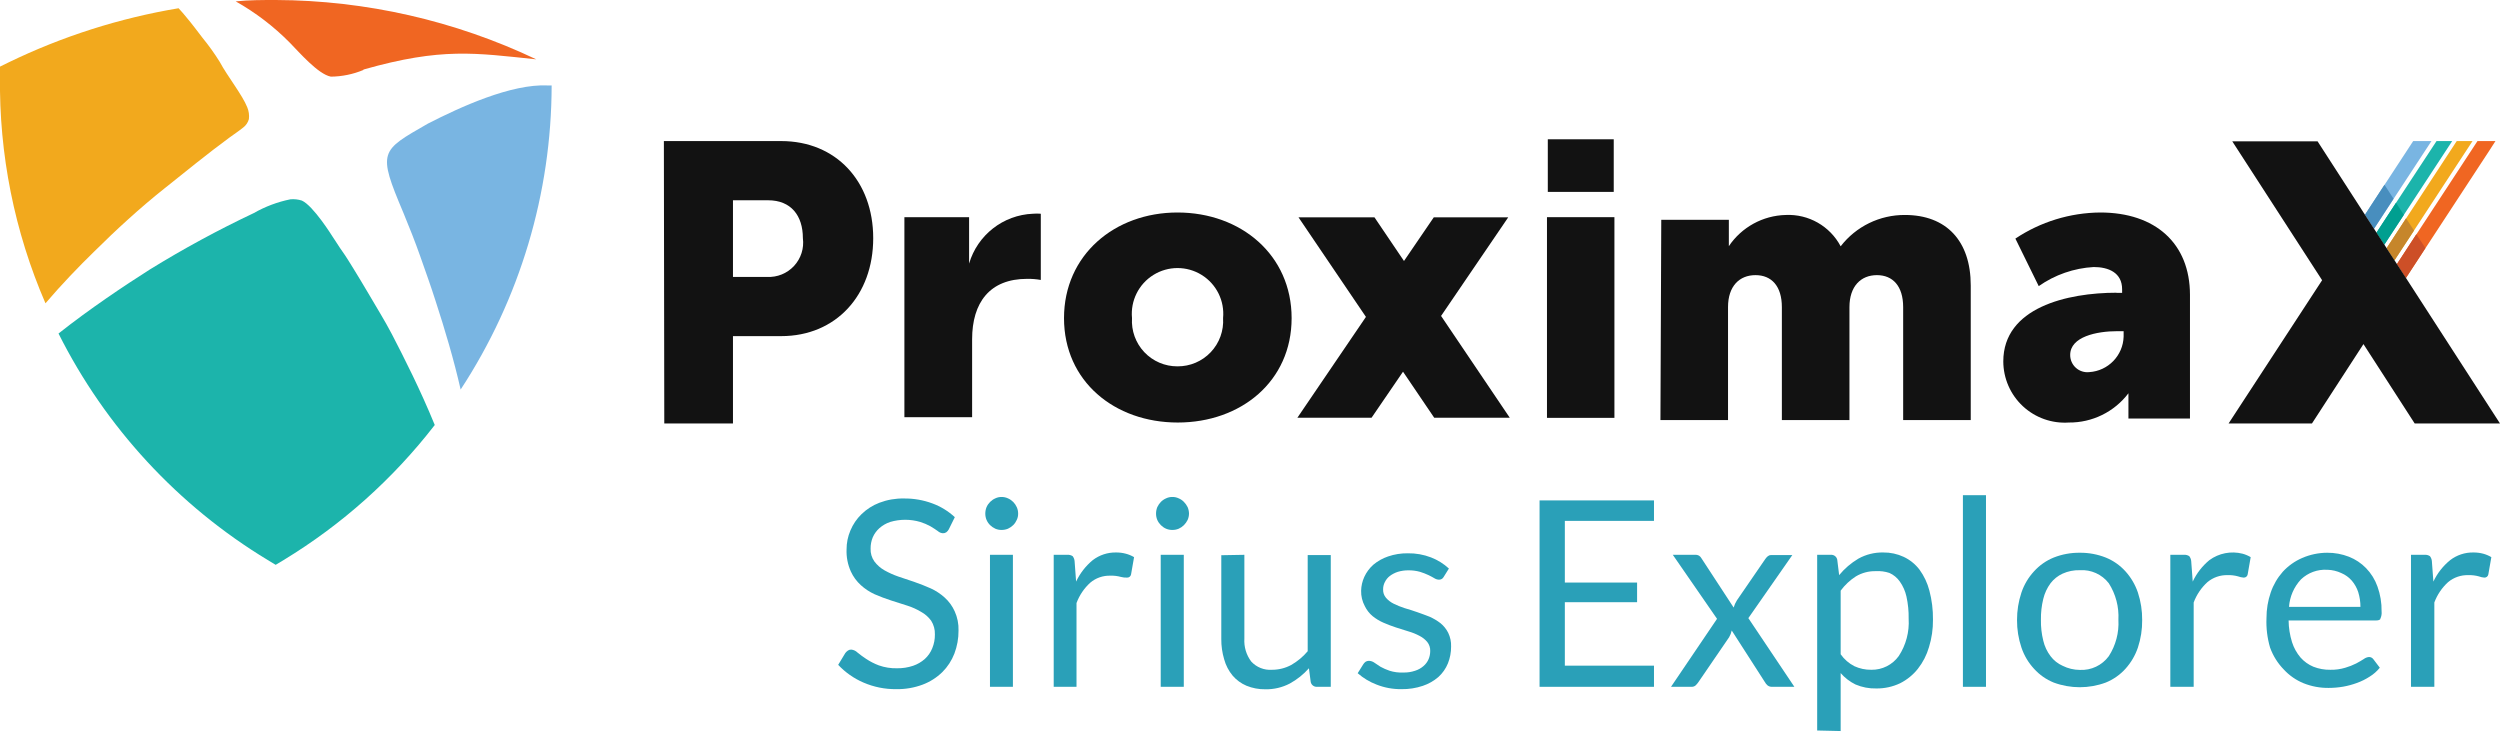
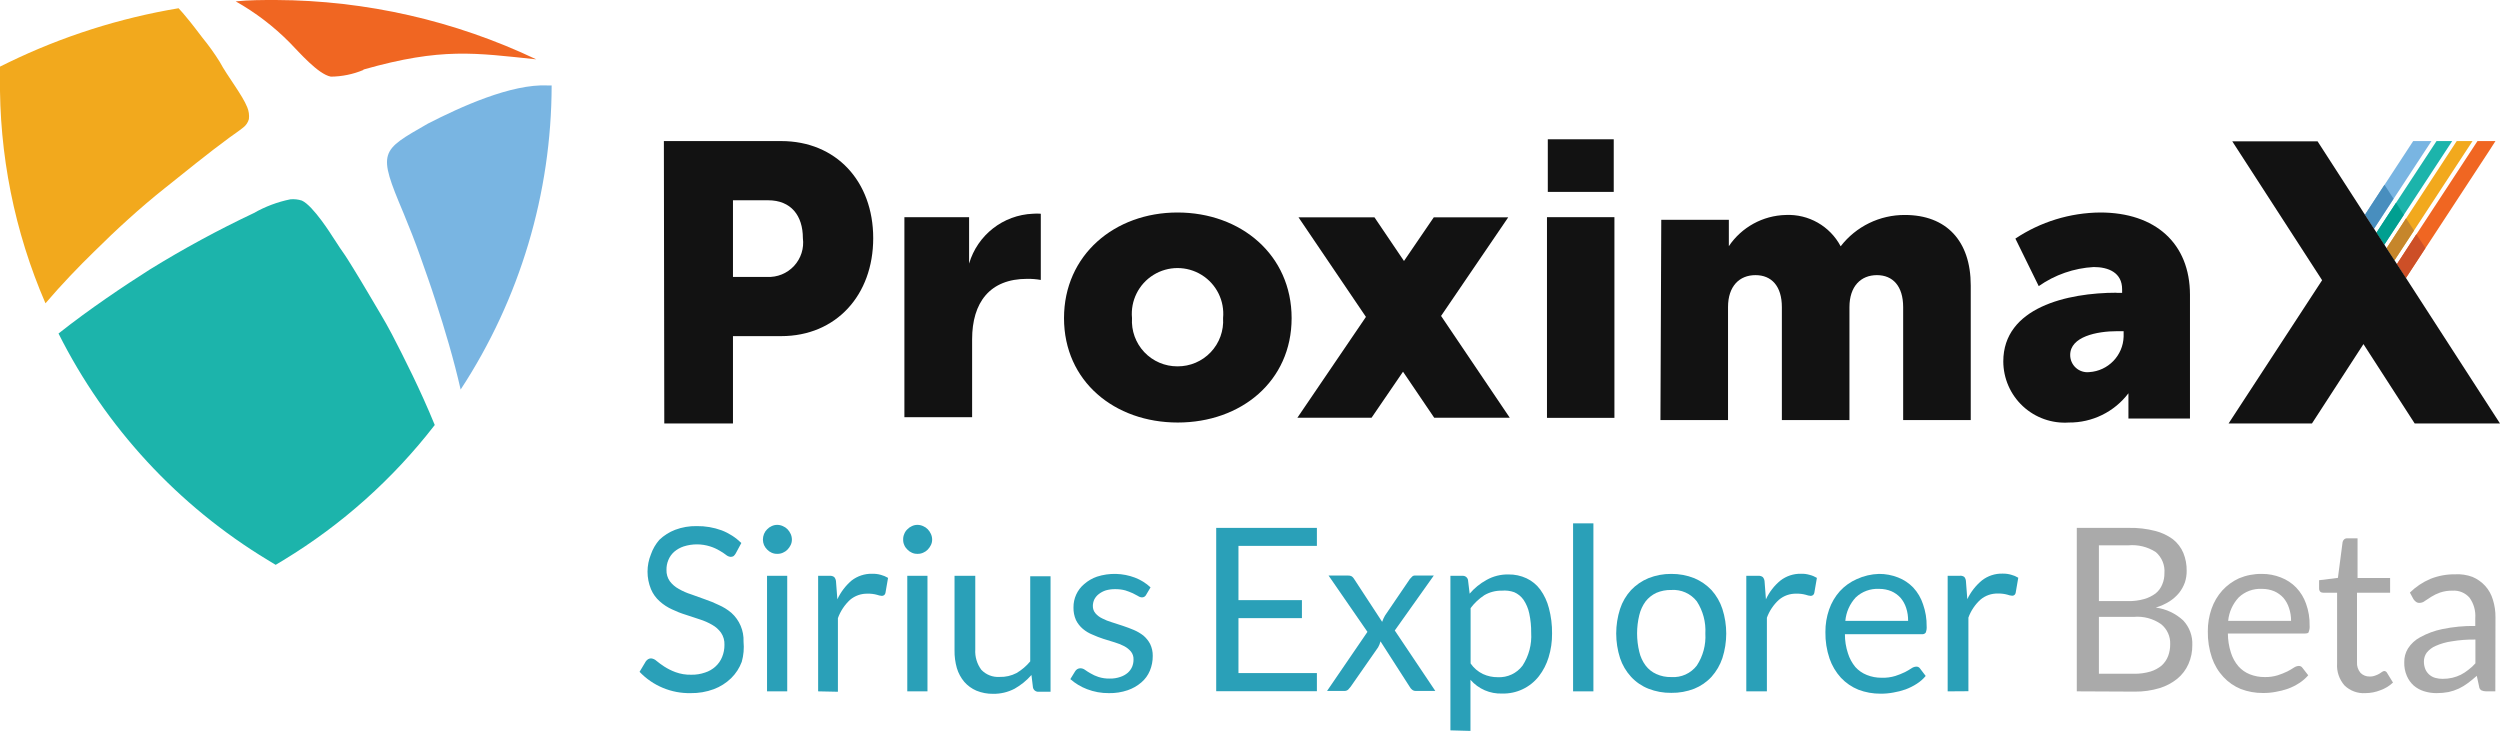
<svg xmlns="http://www.w3.org/2000/svg" id="Layer_1" data-name="Layer 1" viewBox="0 0 182 54">
  <defs>
-     <style>.cls-1{fill:#2aa0b8;}.cls-2,.cls-7{fill:#f06622;}.cls-2,.cls-3,.cls-4,.cls-5{fill-rule:evenodd;}.cls-10,.cls-3{fill:#79b5e2;}.cls-4,.cls-9{fill:#1cb4ab;}.cls-5,.cls-8{fill:#f2a91d;}.cls-6{fill:#121212;}.cls-11{fill:#cd4f27;}.cls-12{fill:#c6862b;}.cls-13{fill:#009f90;}.cls-14{fill:#488ebe;}</style>
+     <style>.cls-1{fill:#2aa0b8;}.cls-2{fill:#aaa;}.cls-3,.cls-8{fill:#f06622;}.cls-3,.cls-4,.cls-5,.cls-6{fill-rule:evenodd;}.cls-11,.cls-4{fill:#79b5e2;}.cls-10,.cls-5{fill:#1cb4ab;}.cls-6,.cls-9{fill:#f2a91d;}.cls-7{fill:#121212;}.cls-12{fill:#cd4f27;}.cls-13{fill:#c6862b;}.cls-14{fill:#009f90;}.cls-15{fill:#488ebe;}</style>
  </defs>
-   <path class="cls-1" d="M69.07,38.54a.65.65,0,0,1-.18.21.41.41,0,0,1-.25.07.61.61,0,0,1-.37-.16c-.14-.1-.32-.22-.54-.35A4.05,4.05,0,0,0,67,38a3.86,3.86,0,0,0-2.2,0,2.29,2.29,0,0,0-.78.45,1.93,1.93,0,0,0-.48.66,2.08,2.08,0,0,0-.16.83,1.5,1.5,0,0,0,.28.94,2.41,2.41,0,0,0,.73.64,6.25,6.25,0,0,0,1,.45l1.19.4c.41.14.8.3,1.19.47a4,4,0,0,1,1,.66,3,3,0,0,1,.73,1,3.14,3.14,0,0,1,.28,1.41,4.62,4.62,0,0,1-.3,1.67,3.85,3.85,0,0,1-.88,1.35,4.12,4.12,0,0,1-1.43.91,5.22,5.22,0,0,1-1.92.33,5.83,5.83,0,0,1-2.39-.48,5.51,5.51,0,0,1-1.84-1.29l.52-.86a.81.81,0,0,1,.19-.18.4.4,0,0,1,.24-.07.75.75,0,0,1,.45.21,7.18,7.18,0,0,0,.64.47,4.63,4.63,0,0,0,.92.47,3.71,3.71,0,0,0,1.33.21,3.49,3.49,0,0,0,1.16-.18,2.5,2.5,0,0,0,.86-.5,2.11,2.11,0,0,0,.54-.78,2.53,2.53,0,0,0,.19-1,1.75,1.75,0,0,0-.27-1,2.23,2.23,0,0,0-.74-.65,4.64,4.64,0,0,0-1-.45l-1.19-.38c-.4-.13-.8-.28-1.19-.45a3.94,3.94,0,0,1-1-.66,3.05,3.05,0,0,1-.73-1A3.57,3.57,0,0,1,61.63,40a3.48,3.48,0,0,1,.28-1.38,3.55,3.55,0,0,1,.81-1.19,3.82,3.82,0,0,1,1.3-.83,4.76,4.76,0,0,1,1.79-.31,5.73,5.73,0,0,1,2.07.36,4.86,4.86,0,0,1,1.63,1Z" />
-   <path class="cls-1" d="M74.12,37.39a1,1,0,0,1-.1.46,1.22,1.22,0,0,1-.26.38,1.42,1.42,0,0,1-.38.26,1.23,1.23,0,0,1-.47.09,1.13,1.13,0,0,1-.45-.09,1.42,1.42,0,0,1-.38-.26,1.22,1.22,0,0,1-.26-.38,1.18,1.18,0,0,1-.09-.46,1.27,1.27,0,0,1,.09-.47,1.25,1.25,0,0,1,.64-.64,1,1,0,0,1,.45-.1,1.07,1.07,0,0,1,.47.1,1.25,1.25,0,0,1,.64.64A1.1,1.1,0,0,1,74.12,37.39Zm-.38,3V50H72.07V40.39Z" />
-   <path class="cls-1" d="M76.71,50V40.39h1a.6.6,0,0,1,.38.1.68.68,0,0,1,.14.36l.11,1.49a4.52,4.52,0,0,1,1.21-1.56,2.71,2.71,0,0,1,1.7-.56,2.6,2.6,0,0,1,.71.09,2.3,2.3,0,0,1,.6.25l-.22,1.26a.28.28,0,0,1-.29.23A1.53,1.53,0,0,1,81.6,42a2.49,2.49,0,0,0-.76-.09,2.16,2.16,0,0,0-1.47.51,3.79,3.79,0,0,0-1,1.48V50Z" />
-   <path class="cls-1" d="M86.56,37.39a1.19,1.19,0,0,1-.1.46,1.46,1.46,0,0,1-.27.38,1.28,1.28,0,0,1-.38.26,1.18,1.18,0,0,1-.46.09,1.14,1.14,0,0,1-.46-.09,1.25,1.25,0,0,1-.64-.64,1.18,1.18,0,0,1-.09-.46,1.27,1.27,0,0,1,.09-.47,1.42,1.42,0,0,1,.26-.38,1.22,1.22,0,0,1,.38-.26,1,1,0,0,1,.46-.1,1,1,0,0,1,.46.1,1.12,1.12,0,0,1,.38.26,1.46,1.46,0,0,1,.27.38A1.28,1.28,0,0,1,86.56,37.39Zm-.38,3V50H84.5V40.39Z" />
-   <path class="cls-1" d="M90.59,40.39v6.1a2.52,2.52,0,0,0,.5,1.67,1.87,1.87,0,0,0,1.51.6A2.93,2.93,0,0,0,94,48.41a4.49,4.49,0,0,0,1.2-1v-7h1.68V50h-1a.44.44,0,0,1-.46-.35l-.13-1a5.23,5.23,0,0,1-1.39,1.11,3.69,3.69,0,0,1-1.78.42,3.5,3.5,0,0,1-1.38-.26,2.73,2.73,0,0,1-1-.73A3.13,3.13,0,0,1,89.12,48a5,5,0,0,1-.21-1.48v-6.1Z" />
-   <path class="cls-1" d="M105.1,42a.37.37,0,0,1-.35.2.65.65,0,0,1-.32-.1c-.12-.07-.26-.15-.43-.23a4.74,4.74,0,0,0-.62-.24,3,3,0,0,0-.85-.11,2.6,2.6,0,0,0-.77.11,2,2,0,0,0-.58.3,1.25,1.25,0,0,0-.36.44,1.13,1.13,0,0,0-.13.54.89.89,0,0,0,.21.61,1.77,1.77,0,0,0,.56.43,5.89,5.89,0,0,0,.79.32c.3.09.6.18.91.29s.62.22.92.34a3.84,3.84,0,0,1,.79.47,2.14,2.14,0,0,1,.56.7,2.12,2.12,0,0,1,.21,1,3.23,3.23,0,0,1-.23,1.22,2.72,2.72,0,0,1-.7,1,3.37,3.37,0,0,1-1.13.64,4.63,4.63,0,0,1-1.55.24,4.75,4.75,0,0,1-1.81-.33,4.49,4.49,0,0,1-1.38-.83l.4-.64a.64.64,0,0,1,.17-.19.49.49,0,0,1,.28-.07.72.72,0,0,1,.36.13l.45.3a4.18,4.18,0,0,0,.66.29,2.87,2.87,0,0,0,1,.13,2.47,2.47,0,0,0,.86-.13,1.7,1.7,0,0,0,.61-.34,1.36,1.36,0,0,0,.37-.5,1.53,1.53,0,0,0,.12-.6,1,1,0,0,0-.22-.66,1.8,1.8,0,0,0-.56-.44,4.07,4.07,0,0,0-.79-.32l-.92-.29c-.31-.1-.62-.22-.92-.35a3.47,3.47,0,0,1-.79-.48,2.19,2.19,0,0,1-.56-.72A2.26,2.26,0,0,1,99.09,43a2.58,2.58,0,0,1,.23-1,2.68,2.68,0,0,1,.66-.89,3.35,3.35,0,0,1,1.07-.6,4.26,4.26,0,0,1,1.44-.23,4.5,4.5,0,0,1,1.69.3,4.09,4.09,0,0,1,1.3.81Z" />
-   <path class="cls-1" d="M120.41,36.43v1.49h-6.49v4.49h5.26v1.43h-5.26v4.62h6.49V50h-8.33V36.43Z" />
-   <path class="cls-1" d="M125,45.05l-3.22-4.66h1.61a.53.53,0,0,1,.31.07.53.53,0,0,1,.17.19l2.34,3.58a2.07,2.07,0,0,1,.24-.53l2.06-3a1,1,0,0,1,.19-.21.36.36,0,0,1,.23-.08h1.55L127.28,45l3.35,5H129a.49.49,0,0,1-.33-.11.88.88,0,0,1-.19-.24l-2.41-3.75a1.67,1.67,0,0,1-.19.49l-2.23,3.26a1.59,1.59,0,0,1-.2.24.42.42,0,0,1-.3.11h-1.5Z" />
-   <path class="cls-1" d="M132.29,53.18V40.39h1a.44.44,0,0,1,.46.35l.14,1.13a5.32,5.32,0,0,1,1.4-1.2,3.57,3.57,0,0,1,1.81-.45,3.43,3.43,0,0,1,1.49.32,3.12,3.12,0,0,1,1.15.93,4.53,4.53,0,0,1,.72,1.53,7.91,7.91,0,0,1,.26,2.11,6.49,6.49,0,0,1-.29,2,4.63,4.63,0,0,1-.81,1.58,3.88,3.88,0,0,1-1.29,1.05,3.93,3.93,0,0,1-1.74.38,3.63,3.63,0,0,1-1.51-.29A3.44,3.44,0,0,1,134,49v4.22Zm4.26-11.6a2.71,2.71,0,0,0-1.44.38A4.18,4.18,0,0,0,134,43v4.63a2.74,2.74,0,0,0,1,.87,2.85,2.85,0,0,0,1.23.26,2.41,2.41,0,0,0,2-1,4.47,4.47,0,0,0,.72-2.72,6.9,6.9,0,0,0-.16-1.61,3,3,0,0,0-.48-1.09,1.83,1.83,0,0,0-.76-.63A2.63,2.63,0,0,0,136.55,41.58Z" />
-   <path class="cls-1" d="M144.58,36.05V50H142.9V36.05Z" />
-   <path class="cls-1" d="M151.41,40.24a5,5,0,0,1,1.89.35,3.91,3.91,0,0,1,1.43,1,4.41,4.41,0,0,1,.91,1.55,6.22,6.22,0,0,1,.31,2,6.16,6.16,0,0,1-.31,2,4.41,4.41,0,0,1-.91,1.55,3.91,3.91,0,0,1-1.43,1,5.45,5.45,0,0,1-3.79,0,3.91,3.91,0,0,1-1.43-1,4.29,4.29,0,0,1-.92-1.55,6.15,6.15,0,0,1-.32-2,6.22,6.22,0,0,1,.32-2,4.29,4.29,0,0,1,.92-1.55,3.91,3.91,0,0,1,1.43-1A5,5,0,0,1,151.41,40.24Zm0,8.53a2.46,2.46,0,0,0,2.11-1,4.42,4.42,0,0,0,.7-2.65,4.49,4.49,0,0,0-.7-2.66,2.46,2.46,0,0,0-2.11-.95,2.85,2.85,0,0,0-1.25.25,2.32,2.32,0,0,0-.88.7,3.16,3.16,0,0,0-.53,1.14,5.94,5.94,0,0,0-.17,1.52,5.84,5.84,0,0,0,.17,1.52,3,3,0,0,0,.53,1.13,2.23,2.23,0,0,0,.88.7A2.85,2.85,0,0,0,151.41,48.77Z" />
-   <path class="cls-1" d="M158,50V40.39h1a.6.6,0,0,1,.38.1.68.68,0,0,1,.14.36l.11,1.49a4.52,4.52,0,0,1,1.21-1.56,2.88,2.88,0,0,1,2.42-.47,2.38,2.38,0,0,1,.59.25l-.22,1.26a.28.28,0,0,1-.29.23,1.53,1.53,0,0,1-.41-.09,2.49,2.49,0,0,0-.76-.09,2.19,2.19,0,0,0-1.47.51,3.79,3.79,0,0,0-1,1.48V50Z" />
-   <path class="cls-1" d="M169.42,40.24a4.27,4.27,0,0,1,1.58.29,3.55,3.55,0,0,1,1.25.83,3.71,3.71,0,0,1,.83,1.34,5.09,5.09,0,0,1,.3,1.81,1,1,0,0,1-.09.53c0,.09-.16.13-.32.13h-6.36a5.57,5.57,0,0,0,.25,1.58,3.26,3.26,0,0,0,.62,1.12,2.58,2.58,0,0,0,.94.67,3.24,3.24,0,0,0,1.23.22,3.5,3.5,0,0,0,1.09-.15,4.65,4.65,0,0,0,.79-.31c.22-.12.4-.22.55-.32a.74.74,0,0,1,.38-.15.38.38,0,0,1,.32.16l.47.62a2.91,2.91,0,0,1-.74.65,4.47,4.47,0,0,1-.93.46,5.89,5.89,0,0,1-1,.27,6.29,6.29,0,0,1-1.05.09,4.77,4.77,0,0,1-1.83-.34,4.05,4.05,0,0,1-1.44-1,4.45,4.45,0,0,1-1-1.6A6.61,6.61,0,0,1,165,45a5.69,5.69,0,0,1,.31-1.87,4.45,4.45,0,0,1,.88-1.51,4.15,4.15,0,0,1,1.41-1A4.62,4.62,0,0,1,169.42,40.24Zm0,1.24a2.55,2.55,0,0,0-1.91.7,3.27,3.27,0,0,0-.87,2h5.2a3.59,3.59,0,0,0-.16-1.07,2.45,2.45,0,0,0-.47-.84,2.09,2.09,0,0,0-.76-.55A2.56,2.56,0,0,0,169.45,41.48Z" />
-   <path class="cls-1" d="M175.52,50V40.39h1a.6.6,0,0,1,.38.1.68.68,0,0,1,.14.36l.11,1.49a4.43,4.43,0,0,1,1.22-1.56,2.69,2.69,0,0,1,1.69-.56,2.73,2.73,0,0,1,.72.09,2.38,2.38,0,0,1,.59.25l-.22,1.26a.28.28,0,0,1-.29.23,1.4,1.4,0,0,1-.4-.09,2.61,2.61,0,0,0-.77-.09,2.19,2.19,0,0,0-1.47.51,3.79,3.79,0,0,0-1,1.48V50Z" />
-   <path class="cls-2" d="M26.47,5.06c5.7-1.62,8.12-1.2,12.57-.74A44.61,44.61,0,0,0,20.08,0c-1,0-1.95,0-2.92.1a17.85,17.85,0,0,1,3.93,3c.68.69,2.07,2.31,3,2.48a6.31,6.31,0,0,0,2.35-.48" />
-   <path class="cls-3" d="M33.54,28.38c-.5-2.2-1.15-4.38-1.83-6.47-.35-1.1-.74-2.18-1.12-3.26s-.79-2.11-1.22-3.15C27.47,11,27.67,11,31.15,9c2.36-1.21,6.07-2.91,8.73-2.78l.28,0a40.52,40.52,0,0,1-6.62,22.13" />
-   <path class="cls-4" d="M4.26,24.28c2.26-1.79,4.79-3.48,6.63-4.65a77.6,77.6,0,0,1,7.59-4.12,8.93,8.93,0,0,1,2.66-1,2.09,2.09,0,0,1,.83.09c.83.36,2.23,2.61,2.23,2.61l0,0c.25.36.47.74.73,1.1s.53.81.78,1.21c.37.6.73,1.2,1.09,1.81.58,1,1.21,2,1.73,3,.87,1.68,2.08,4.06,3.12,6.61a40.41,40.41,0,0,1-11,9.83l-.58.35-.58-.35A40.5,40.5,0,0,1,4.26,24.28" />
-   <path class="cls-5" d="M13,.6c.21.22.4.45.58.67.4.47.79,1,1.16,1.48A16.6,16.6,0,0,1,16,4.51c.53,1,1.65,2.41,2,3.3a1.71,1.71,0,0,1,.12.86,1.15,1.15,0,0,1-.41.61c-.44.35-.65.47-1,.73-1.62,1.19-3.17,2.46-4.74,3.71-1.76,1.4-3.51,3-5.13,4.61-1.11,1.08-2.36,2.38-3.53,3.75A40.29,40.29,0,0,1,0,5.54V4.85l.61-.3A45.59,45.59,0,0,1,13,.6" />
-   <path class="cls-6" d="M48.33,10.27h8.54c4,0,6.7,2.93,6.7,7.07s-2.7,7.13-6.7,7.13H53.36v6.36h-5Zm7.51,9.89a2.5,2.5,0,0,0,2.61-2.82c0-1.64-.86-2.76-2.53-2.76H53.36v5.58Z" />
-   <path class="cls-6" d="M65.84,15.81h4.71v3.38a5.06,5.06,0,0,1,4.65-3.63,3.36,3.36,0,0,1,.57,0v4.82a5.22,5.22,0,0,0-1-.08c-2.72,0-4,1.73-4,4.4v5.67H65.84Z" />
-   <path class="cls-6" d="M85.72,15.47c4.62,0,8.31,3.09,8.31,7.69s-3.69,7.6-8.29,7.6-8.28-3-8.28-7.6,3.69-7.69,8.26-7.69m0,11.2a3.3,3.3,0,0,0,3.32-3.51,3.33,3.33,0,1,0-6.63,0,3.3,3.3,0,0,0,3.31,3.51" />
-   <path class="cls-6" d="M154.07,21.32h.42v-.26c0-1.22-1-1.62-2.07-1.62a7.72,7.72,0,0,0-4,1.39l-1.7-3.46a11.29,11.29,0,0,1,6.18-1.9c4,0,6.53,2.24,6.53,6v9h-4.48V28.63a5.38,5.38,0,0,1-4.34,2.13,4.47,4.47,0,0,1-4.77-4.45c0-3.92,4.65-5,8.26-5m-2,5.78a2.67,2.67,0,0,0,2.5-2.58v-.4h-.46c-1.5,0-3.43.4-3.43,1.73a1.25,1.25,0,0,0,1.39,1.25" />
-   <polygon class="cls-7" points="181.67 10.27 180.36 10.27 174.5 19.22 175.15 20.24 181.2 11 181.67 10.27" />
-   <polygon class="cls-8" points="178.85 10.27 173.75 18.06 174.32 18.95 180 10.27 178.85 10.27" />
-   <polygon class="cls-9" points="177.38 10.27 173.01 16.93 173.58 17.81 178.52 10.27 177.38 10.27" />
-   <polygon class="cls-10" points="175.68 10.27 173.5 13.6 172.17 15.63 172.83 16.65 177.01 10.27 175.68 10.27" />
-   <polygon class="cls-11" points="174.5 19.22 175.15 20.24 176.57 18.06 175.91 17.05 174.5 19.22" />
-   <polygon class="cls-12" points="174.32 18.95 175.74 16.78 175.16 15.89 173.75 18.06 174.32 18.95" />
-   <polygon class="cls-13" points="173.58 17.81 175 15.64 174.43 14.76 173.01 16.93 173.58 17.81" />
-   <polygon class="cls-14" points="172.17 15.63 172.83 16.65 174.25 14.47 173.59 13.45 172.82 14.63 172.17 15.63" />
-   <polygon class="cls-6" points="168.72 10.29 162.51 10.29 169.05 20.4 162.24 30.83 168.31 30.83 172.06 25.05 175.79 30.83 182 30.83 175.17 20.26 172.16 15.62 168.72 10.29" />
-   <rect class="cls-6" x="112.62" y="15.81" width="4.91" height="14.61" />
-   <rect class="cls-6" x="112.68" y="10.14" width="4.8" height="3.83" />
-   <path class="cls-6" d="M120.94,16h4.92v1.92A5.15,5.15,0,0,1,130,15.65a4.3,4.3,0,0,1,4,2.28,5.87,5.87,0,0,1,4.68-2.28c3,0,4.79,1.87,4.79,5.13v9.8h-4.92V22.36c0-1.53-.75-2.33-1.91-2.33s-2,.8-2,2.33v8.22h-4.92V22.36c0-1.53-.75-2.33-1.92-2.33s-2,.8-2,2.33v8.22h-4.92Z" />
-   <polygon class="cls-6" points="109.91 30.41 104.91 23 109.8 15.82 104.38 15.82 102.21 19 100.06 15.82 94.53 15.82 99.44 23.07 94.45 30.41 99.85 30.41 102.14 27.06 104.41 30.41 109.91 30.41" />
+   <path class="cls-1" d="M53.56,40.29a.79.79,0,0,1-.15.19.38.38,0,0,1-.22.06.61.61,0,0,1-.33-.14,3.48,3.48,0,0,0-.47-.31,3.17,3.17,0,0,0-.69-.31,3.18,3.18,0,0,0-1.93,0,2.08,2.08,0,0,0-.69.39,1.6,1.6,0,0,0-.42.59,1.76,1.76,0,0,0-.14.73,1.35,1.35,0,0,0,.24.82,2,2,0,0,0,.65.56,4.46,4.46,0,0,0,.91.4l1,.36c.35.12.7.26,1,.41a3.74,3.74,0,0,1,.92.57,2.67,2.67,0,0,1,.89,2.1A4,4,0,0,1,54,48.18a3.26,3.26,0,0,1-.77,1.19,3.68,3.68,0,0,1-1.26.8,4.64,4.64,0,0,1-1.69.29,5,5,0,0,1-3.72-1.55l.46-.77a.75.75,0,0,1,.16-.15.43.43,0,0,1,.22-.06.67.67,0,0,1,.39.18,6.34,6.34,0,0,0,.56.41,4.18,4.18,0,0,0,.82.41,3.1,3.1,0,0,0,1.16.19,2.88,2.88,0,0,0,1-.16,2,2,0,0,0,.76-.44,1.87,1.87,0,0,0,.48-.69,2.26,2.26,0,0,0,.17-.88,1.46,1.46,0,0,0-.25-.89,2,2,0,0,0-.64-.57,4.46,4.46,0,0,0-.91-.4l-1-.33c-.36-.11-.71-.25-1-.39a3.47,3.47,0,0,1-.91-.59,2.45,2.45,0,0,1-.64-.89,3.35,3.35,0,0,1,0-2.54A3.2,3.2,0,0,1,48,39.3a3.43,3.43,0,0,1,1.15-.73,4.23,4.23,0,0,1,1.57-.27,5.08,5.08,0,0,1,1.82.31,4.23,4.23,0,0,1,1.43.92Z" />
+   <path class="cls-1" d="M57.65,39.28a.9.9,0,0,1-.09.4,1.3,1.3,0,0,1-.23.33,1,1,0,0,1-.34.23.94.94,0,0,1-.41.08.92.92,0,0,1-.4-.08,1,1,0,0,1-.33-.23,1.09,1.09,0,0,1-.23-.33,1.06,1.06,0,0,1-.08-.4,1.11,1.11,0,0,1,.08-.41,1,1,0,0,1,.23-.34,1,1,0,0,1,.33-.23.93.93,0,0,1,.4-.09,1,1,0,0,1,.41.09,1,1,0,0,1,.34.23,1.2,1.2,0,0,1,.23.34A1,1,0,0,1,57.65,39.28Zm-.34,2.64v8.41H55.84V41.92Z" />
+   <path class="cls-1" d="M59.56,50.33V41.92h.84a.47.47,0,0,1,.33.09.53.53,0,0,1,.13.31l.1,1.31A4,4,0,0,1,62,42.26a2.36,2.36,0,0,1,1.49-.49,2.12,2.12,0,0,1,.64.08,2,2,0,0,1,.52.22l-.19,1.1a.26.26,0,0,1-.26.21,1.4,1.4,0,0,1-.36-.08,2.3,2.3,0,0,0-.67-.08,1.91,1.91,0,0,0-1.29.45A3.4,3.4,0,0,0,61,45v5.36Z" />
+   <path class="cls-1" d="M67.86,39.28a.9.9,0,0,1-.09.4,1.3,1.3,0,0,1-.23.33,1,1,0,0,1-.34.23.94.94,0,0,1-.41.08.9.9,0,0,1-.4-.08,1,1,0,0,1-.33-.23.94.94,0,0,1-.23-.33.9.9,0,0,1-.08-.4.94.94,0,0,1,.08-.41.89.89,0,0,1,.23-.34,1,1,0,0,1,.33-.23.9.9,0,0,1,.4-.09,1,1,0,0,1,.41.09,1,1,0,0,1,.34.23,1.2,1.2,0,0,1,.23.34A1,1,0,0,1,67.86,39.28Zm-.34,2.64v8.41H66.05V41.92Z" />
+   <path class="cls-1" d="M71,41.92v5.36a2.25,2.25,0,0,0,.44,1.48,1.68,1.68,0,0,0,1.33.52A2.49,2.49,0,0,0,74,49a3.78,3.78,0,0,0,1-.85v-6.2h1.48v8.41h-.88a.39.39,0,0,1-.4-.31l-.11-.91a4.74,4.74,0,0,1-1.23,1,3.27,3.27,0,0,1-1.56.37,3.09,3.09,0,0,1-1.22-.23,2.47,2.47,0,0,1-.88-.64,2.8,2.8,0,0,1-.54-1,4.45,4.45,0,0,1-.17-1.3V41.92Z" />
+   <path class="cls-1" d="M83.44,43.3a.33.33,0,0,1-.3.19.53.53,0,0,1-.29-.1l-.38-.2a5.37,5.37,0,0,0-.55-.21,2.73,2.73,0,0,0-.74-.09,2.38,2.38,0,0,0-.68.09,1.65,1.65,0,0,0-.51.27,1.16,1.16,0,0,0-.32.38,1.13,1.13,0,0,0-.11.48.79.79,0,0,0,.19.54,1.47,1.47,0,0,0,.49.37,3.78,3.78,0,0,0,.7.28l.8.26c.27.09.54.19.8.3a3.22,3.22,0,0,1,.7.41,2.09,2.09,0,0,1,.49.61,1.93,1.93,0,0,1,.19.87,2.74,2.74,0,0,1-.21,1.08,2.25,2.25,0,0,1-.62.85,3,3,0,0,1-1,.57,4,4,0,0,1-1.36.21,4.3,4.3,0,0,1-1.6-.29,4,4,0,0,1-1.21-.73l.35-.57a.49.49,0,0,1,.16-.16.43.43,0,0,1,.24-.06.58.58,0,0,1,.31.11,4.27,4.27,0,0,0,.41.26,2.77,2.77,0,0,0,.57.26,2.49,2.49,0,0,0,.84.12,2.2,2.2,0,0,0,.76-.12,1.57,1.57,0,0,0,.54-.3,1.25,1.25,0,0,0,.32-.44,1.35,1.35,0,0,0,.1-.53.86.86,0,0,0-.19-.58,1.62,1.62,0,0,0-.49-.39,4.08,4.08,0,0,0-.7-.28l-.81-.25a7.77,7.77,0,0,1-.8-.31,2.55,2.55,0,0,1-.7-.42,2,2,0,0,1-.5-.64,2.13,2.13,0,0,1-.18-.92,2.18,2.18,0,0,1,.78-1.7,2.81,2.81,0,0,1,.93-.54,4.19,4.19,0,0,1,2.76.07,3.49,3.49,0,0,1,1.14.71Z" />
+   <path class="cls-1" d="M95.87,38.43v1.31H90.16v3.95h4.62V45H90.16v4h5.71v1.32H88.54V38.43Z" />
+   <path class="cls-1" d="M99.55,46l-2.83-4.1h1.42a.49.49,0,0,1,.27.06.59.59,0,0,1,.15.16l2.06,3.15a2.65,2.65,0,0,1,.21-.46l1.81-2.66a1.49,1.49,0,0,1,.17-.18.27.27,0,0,1,.2-.07h1.37l-2.84,4,2.95,4.4h-1.42a.4.4,0,0,1-.28-.1.68.68,0,0,1-.17-.21l-2.12-3.3a1.68,1.68,0,0,1-.17.43l-2,2.87a2,2,0,0,1-.18.21.38.38,0,0,1-.26.1H96.61Z" />
+   <path class="cls-1" d="M105.59,53.17V41.92h.88a.38.38,0,0,1,.4.3l.12,1a4.36,4.36,0,0,1,1.23-1,3.12,3.12,0,0,1,1.6-.4,3,3,0,0,1,1.31.28,2.64,2.64,0,0,1,1,.82,4,4,0,0,1,.63,1.35,6.83,6.83,0,0,1,.23,1.85,5.7,5.7,0,0,1-.25,1.73,4.29,4.29,0,0,1-.71,1.38,3.28,3.28,0,0,1-2.67,1.26,2.91,2.91,0,0,1-2.31-1v3.72ZM109.33,43a2.43,2.43,0,0,0-1.27.33,4,4,0,0,0-1,.94V48.3a2.3,2.3,0,0,0,.9.77,2.52,2.52,0,0,0,1.08.23,2.12,2.12,0,0,0,1.8-.84,3.93,3.93,0,0,0,.63-2.39,6.33,6.33,0,0,0-.14-1.41,2.81,2.81,0,0,0-.42-1,1.63,1.63,0,0,0-.68-.55A2.13,2.13,0,0,0,109.33,43Z" />
+   <path class="cls-1" d="M116,38.1V50.33h-1.48V38.1Z" />
+   <path class="cls-1" d="M121.67,41.78a4.44,4.44,0,0,1,1.67.31,3.74,3.74,0,0,1,1.26.87,3.85,3.85,0,0,1,.79,1.37,5.86,5.86,0,0,1,0,3.58,3.9,3.9,0,0,1-.79,1.36,3.48,3.48,0,0,1-1.26.87,4.44,4.44,0,0,1-1.67.3,4.38,4.38,0,0,1-1.66-.3,3.43,3.43,0,0,1-1.27-.87,3.77,3.77,0,0,1-.8-1.36,5.86,5.86,0,0,1,0-3.58,3.73,3.73,0,0,1,.8-1.37,3.68,3.68,0,0,1,1.27-.87A4.38,4.38,0,0,1,121.67,41.78Zm0,7.51a2.15,2.15,0,0,0,1.86-.84,3.84,3.84,0,0,0,.62-2.33,3.9,3.9,0,0,0-.62-2.34,2.17,2.17,0,0,0-1.86-.83,2.62,2.62,0,0,0-1.09.21,2.15,2.15,0,0,0-.78.62,2.76,2.76,0,0,0-.46,1,5.65,5.65,0,0,0,0,2.67,2.67,2.67,0,0,0,.46,1,2,2,0,0,0,.78.62A2.47,2.47,0,0,0,121.67,49.29Z" />
+   <path class="cls-1" d="M127.13,50.33V41.92H128a.47.47,0,0,1,.33.09.53.53,0,0,1,.13.31l.1,1.31a3.83,3.83,0,0,1,1.06-1.37,2.36,2.36,0,0,1,1.49-.49,2,2,0,0,1,.63.08,1.91,1.91,0,0,1,.53.22l-.19,1.1a.26.26,0,0,1-.26.21,1.4,1.4,0,0,1-.36-.08,2.3,2.3,0,0,0-.67-.08,1.88,1.88,0,0,0-1.29.45,3.29,3.29,0,0,0-.87,1.3v5.36Z" />
+   <path class="cls-1" d="M136.79,41.78a3.74,3.74,0,0,1,1.39.26,3.07,3.07,0,0,1,1.1.73A3.28,3.28,0,0,1,140,44a4.61,4.61,0,0,1,.26,1.59,1,1,0,0,1-.07.47.31.31,0,0,1-.28.11h-5.6a4.36,4.36,0,0,0,.22,1.39,2.94,2.94,0,0,0,.54,1,2.23,2.23,0,0,0,.84.58,2.83,2.83,0,0,0,1.07.2,3.05,3.05,0,0,0,1-.13,5.36,5.36,0,0,0,.7-.28,4.74,4.74,0,0,0,.48-.28.67.67,0,0,1,.34-.12.31.31,0,0,1,.28.14l.41.54a2.75,2.75,0,0,1-.65.57,4.19,4.19,0,0,1-.82.41,5.4,5.4,0,0,1-.9.23,4.84,4.84,0,0,1-.92.08,4.43,4.43,0,0,1-1.61-.29,3.6,3.6,0,0,1-1.27-.87,4,4,0,0,1-.83-1.4,5.71,5.71,0,0,1-.3-1.93,4.86,4.86,0,0,1,.27-1.64,3.93,3.93,0,0,1,.78-1.33,3.68,3.68,0,0,1,1.23-.88A4.15,4.15,0,0,1,136.79,41.78Zm0,1.09a2.3,2.3,0,0,0-1.69.62,2.89,2.89,0,0,0-.76,1.71h4.57a2.85,2.85,0,0,0-.14-.94,2.14,2.14,0,0,0-.41-.74,2,2,0,0,0-.67-.48A2.29,2.29,0,0,0,136.82,42.87Z" />
+   <path class="cls-1" d="M141.79,50.33V41.92h.85A.47.47,0,0,1,143,42a.53.53,0,0,1,.12.31l.1,1.31a4,4,0,0,1,1.07-1.37,2.34,2.34,0,0,1,1.49-.49,2.09,2.09,0,0,1,.63.08,1.85,1.85,0,0,1,.52.22l-.19,1.1a.25.25,0,0,1-.25.21,1.4,1.4,0,0,1-.36-.08,2.35,2.35,0,0,0-.67-.08,1.88,1.88,0,0,0-1.29.45,3.29,3.29,0,0,0-.87,1.3v5.36Z" />
+   <path class="cls-2" d="M151.19,50.33V38.43H155a7,7,0,0,1,1.89.22,3.65,3.65,0,0,1,1.3.61,2.51,2.51,0,0,1,.76,1,3.31,3.31,0,0,1,.24,1.3,2.63,2.63,0,0,1-.13.84,2.71,2.71,0,0,1-.42.76,3,3,0,0,1-.7.62,4,4,0,0,1-1,.45,3.65,3.65,0,0,1,2,.94,2.46,2.46,0,0,1,.66,1.79,3.31,3.31,0,0,1-.28,1.38,2.9,2.9,0,0,1-.81,1.07,3.8,3.8,0,0,1-1.31.69,6,6,0,0,1-1.77.25Zm1.61-6.57h2.12a4.08,4.08,0,0,0,1.18-.15,2.58,2.58,0,0,0,.83-.41,1.6,1.6,0,0,0,.48-.65,2,2,0,0,0,.16-.82,1.83,1.83,0,0,0-.63-1.54,3.16,3.16,0,0,0-2-.49H152.8Zm0,1.15v4.14h2.57a4.06,4.06,0,0,0,1.18-.16,2.37,2.37,0,0,0,.82-.44,1.81,1.81,0,0,0,.47-.69,2.39,2.39,0,0,0,.15-.86,1.78,1.78,0,0,0-.66-1.46,3,3,0,0,0-2-.53Z" />
+   <path class="cls-2" d="M164.66,41.78a3.7,3.7,0,0,1,1.39.26,3.11,3.11,0,0,1,1.11.73,3.26,3.26,0,0,1,.72,1.18,4.38,4.38,0,0,1,.26,1.59,1,1,0,0,1-.07.47c0,.08-.14.11-.28.11h-5.6a4.65,4.65,0,0,0,.22,1.39,2.79,2.79,0,0,0,.55,1,2.19,2.19,0,0,0,.83.58,2.85,2.85,0,0,0,1.08.2,3,3,0,0,0,.95-.13,5.36,5.36,0,0,0,.7-.28,4.74,4.74,0,0,0,.48-.28.7.7,0,0,1,.34-.12.31.31,0,0,1,.28.14l.42.54a3,3,0,0,1-.66.57,3.93,3.93,0,0,1-.82.41,5.4,5.4,0,0,1-.9.23,4.77,4.77,0,0,1-.92.08,4.43,4.43,0,0,1-1.61-.29,3.56,3.56,0,0,1-1.26-.87,3.91,3.91,0,0,1-.84-1.4,5.71,5.71,0,0,1-.3-1.93,4.86,4.86,0,0,1,.27-1.64,3.93,3.93,0,0,1,.78-1.33A3.78,3.78,0,0,1,163,42.1,4.15,4.15,0,0,1,164.66,41.78Zm0,1.09a2.27,2.27,0,0,0-1.68.62,2.9,2.9,0,0,0-.77,1.71h4.58a2.85,2.85,0,0,0-.15-.94,2.14,2.14,0,0,0-.41-.74,2,2,0,0,0-.67-.48A2.29,2.29,0,0,0,164.69,42.87Z" />
+   <path class="cls-2" d="M172.21,50.46a2,2,0,0,1-1.53-.56,2.2,2.2,0,0,1-.54-1.6V43.15h-1a.32.32,0,0,1-.22-.07.33.33,0,0,1-.09-.25v-.59l1.37-.17.34-2.6a.36.36,0,0,1,.11-.2.32.32,0,0,1,.24-.08h.74v2.89H174v1.07h-2.41V48.2a1.09,1.09,0,0,0,.26.79.9.9,0,0,0,.66.26,1,1,0,0,0,.41-.07,1.57,1.57,0,0,0,.29-.13l.21-.14a.29.29,0,0,1,.16-.06.24.24,0,0,1,.2.14l.43.7a2.58,2.58,0,0,1-.92.56A3,3,0,0,1,172.21,50.46Z" />
+   <path class="cls-2" d="M181.66,50.33H181a.83.83,0,0,1-.35-.07.35.35,0,0,1-.17-.28l-.17-.78c-.22.2-.44.37-.65.53a3.75,3.75,0,0,1-.66.4,3.58,3.58,0,0,1-.74.25,4.79,4.79,0,0,1-.88.08,3.06,3.06,0,0,1-.92-.14,2.14,2.14,0,0,1-.74-.41,2,2,0,0,1-.5-.7,2.33,2.33,0,0,1-.19-1,1.84,1.84,0,0,1,.27-1,2.38,2.38,0,0,1,.89-.82,5.66,5.66,0,0,1,1.6-.59,11,11,0,0,1,2.41-.23V45a2.26,2.26,0,0,0-.42-1.49,1.51,1.51,0,0,0-1.24-.51,2.68,2.68,0,0,0-.91.14,3.18,3.18,0,0,0-.64.31l-.46.3a.62.62,0,0,1-.39.14.4.4,0,0,1-.26-.08.81.81,0,0,1-.18-.19l-.26-.48a4.8,4.8,0,0,1,1.5-1,4.66,4.66,0,0,1,1.78-.33A3.11,3.11,0,0,1,180,42a2.65,2.65,0,0,1,.92.65,2.58,2.58,0,0,1,.56,1,4.13,4.13,0,0,1,.19,1.3Zm-3.83-.91a3.08,3.08,0,0,0,.71-.08,2.94,2.94,0,0,0,.61-.22,3.25,3.25,0,0,0,.55-.36,3.19,3.19,0,0,0,.51-.47V46.56a9.46,9.46,0,0,0-1.73.13,4.39,4.39,0,0,0-1.16.33,1.69,1.69,0,0,0-.66.5,1.1,1.1,0,0,0-.2.63,1.46,1.46,0,0,0,.11.58,1.11,1.11,0,0,0,.72.62A1.9,1.9,0,0,0,177.83,49.42Z" />
+   <path class="cls-3" d="M26.47,5.06c5.7-1.62,8.12-1.2,12.57-.74A44.61,44.61,0,0,0,20.08,0c-1,0-1.95,0-2.92.1a17.85,17.85,0,0,1,3.93,3c.68.69,2.07,2.31,3,2.48a6.31,6.31,0,0,0,2.35-.48" />
+   <path class="cls-4" d="M33.54,28.38c-.5-2.2-1.15-4.38-1.83-6.47-.35-1.1-.74-2.18-1.12-3.26s-.79-2.11-1.22-3.15C27.47,11,27.67,11,31.15,9c2.36-1.21,6.07-2.91,8.73-2.78l.28,0a40.52,40.52,0,0,1-6.62,22.13" />
+   <path class="cls-5" d="M4.26,24.28c2.26-1.79,4.79-3.48,6.63-4.65a77.6,77.6,0,0,1,7.59-4.12,8.93,8.93,0,0,1,2.66-1,2.09,2.09,0,0,1,.83.09c.83.36,2.23,2.61,2.23,2.61l0,0c.25.36.47.74.73,1.1s.53.81.78,1.21c.37.6.73,1.2,1.09,1.81.58,1,1.21,2,1.73,3,.87,1.68,2.08,4.06,3.12,6.61a40.41,40.41,0,0,1-11,9.83l-.58.35-.58-.35A40.5,40.5,0,0,1,4.26,24.28" />
+   <path class="cls-6" d="M13,.6c.21.22.4.45.58.67.4.47.79,1,1.16,1.48A16.6,16.6,0,0,1,16,4.51c.53,1,1.65,2.41,2,3.3a1.71,1.71,0,0,1,.12.86,1.15,1.15,0,0,1-.41.61c-.44.35-.65.47-1,.73-1.62,1.19-3.17,2.46-4.74,3.71-1.76,1.4-3.51,3-5.13,4.61-1.11,1.08-2.36,2.38-3.53,3.75A40.29,40.29,0,0,1,0,5.54V4.85l.61-.3A45.59,45.59,0,0,1,13,.6" />
+   <path class="cls-7" d="M48.33,10.27h8.54c4,0,6.7,2.93,6.7,7.07s-2.7,7.13-6.7,7.13H53.36v6.36h-5Zm7.51,9.89a2.5,2.5,0,0,0,2.61-2.82c0-1.64-.86-2.76-2.53-2.76H53.36v5.58Z" />
+   <path class="cls-7" d="M65.84,15.81h4.71v3.38a5.06,5.06,0,0,1,4.65-3.63,3.36,3.36,0,0,1,.57,0v4.82a5.22,5.22,0,0,0-1-.08c-2.72,0-4,1.73-4,4.4v5.67H65.84Z" />
+   <path class="cls-7" d="M85.72,15.47c4.62,0,8.31,3.09,8.31,7.69s-3.69,7.6-8.29,7.6-8.28-3-8.28-7.6,3.69-7.69,8.26-7.69m0,11.2a3.3,3.3,0,0,0,3.32-3.51,3.33,3.33,0,1,0-6.63,0,3.3,3.3,0,0,0,3.31,3.51" />
+   <path class="cls-7" d="M154.07,21.32h.42v-.26c0-1.22-1-1.62-2.07-1.62a7.72,7.72,0,0,0-4,1.39l-1.7-3.46a11.29,11.29,0,0,1,6.18-1.9c4,0,6.53,2.24,6.53,6v9h-4.48V28.63a5.38,5.38,0,0,1-4.34,2.13,4.47,4.47,0,0,1-4.77-4.45c0-3.92,4.65-5,8.26-5m-2,5.78a2.67,2.67,0,0,0,2.5-2.58v-.4h-.46c-1.5,0-3.43.4-3.43,1.73a1.25,1.25,0,0,0,1.39,1.25" />
+   <polygon class="cls-8" points="181.67 10.27 180.36 10.27 174.5 19.22 175.15 20.24 181.2 11 181.67 10.27" />
+   <polygon class="cls-9" points="178.85 10.27 173.75 18.06 174.32 18.95 180 10.27 178.85 10.27" />
+   <polygon class="cls-10" points="177.38 10.27 173.01 16.93 173.58 17.81 178.52 10.27 177.38 10.27" />
+   <polygon class="cls-11" points="175.68 10.27 173.5 13.6 172.17 15.63 172.83 16.65 177.01 10.27 175.68 10.27" />
+   <polygon class="cls-12" points="174.5 19.22 175.15 20.24 176.57 18.06 175.91 17.05 174.5 19.22" />
+   <polygon class="cls-13" points="174.32 18.95 175.74 16.78 175.16 15.89 173.75 18.06 174.32 18.95" />
+   <polygon class="cls-14" points="173.58 17.81 175 15.64 174.43 14.76 173.01 16.93 173.58 17.81" />
+   <polygon class="cls-15" points="172.17 15.63 172.83 16.65 174.25 14.47 173.59 13.45 172.82 14.63 172.17 15.63" />
+   <polygon class="cls-7" points="168.72 10.29 162.51 10.29 169.05 20.4 162.24 30.83 168.31 30.83 172.06 25.05 175.79 30.83 182 30.83 175.17 20.26 172.16 15.62 168.72 10.29" />
+   <rect class="cls-7" x="112.62" y="15.81" width="4.91" height="14.61" />
+   <rect class="cls-7" x="112.68" y="10.14" width="4.8" height="3.83" />
+   <path class="cls-7" d="M120.94,16h4.92v1.92A5.15,5.15,0,0,1,130,15.65a4.3,4.3,0,0,1,4,2.28,5.87,5.87,0,0,1,4.68-2.28c3,0,4.79,1.87,4.79,5.13v9.8h-4.92V22.36c0-1.53-.75-2.33-1.91-2.33s-2,.8-2,2.33v8.22h-4.92V22.36c0-1.53-.75-2.33-1.92-2.33s-2,.8-2,2.33v8.22h-4.92Z" />
+   <polygon class="cls-7" points="109.91 30.41 104.91 23 109.8 15.82 104.38 15.82 102.21 19 100.06 15.82 94.53 15.82 99.44 23.07 94.45 30.41 99.85 30.41 102.14 27.06 104.41 30.41 109.91 30.41" />
</svg>
